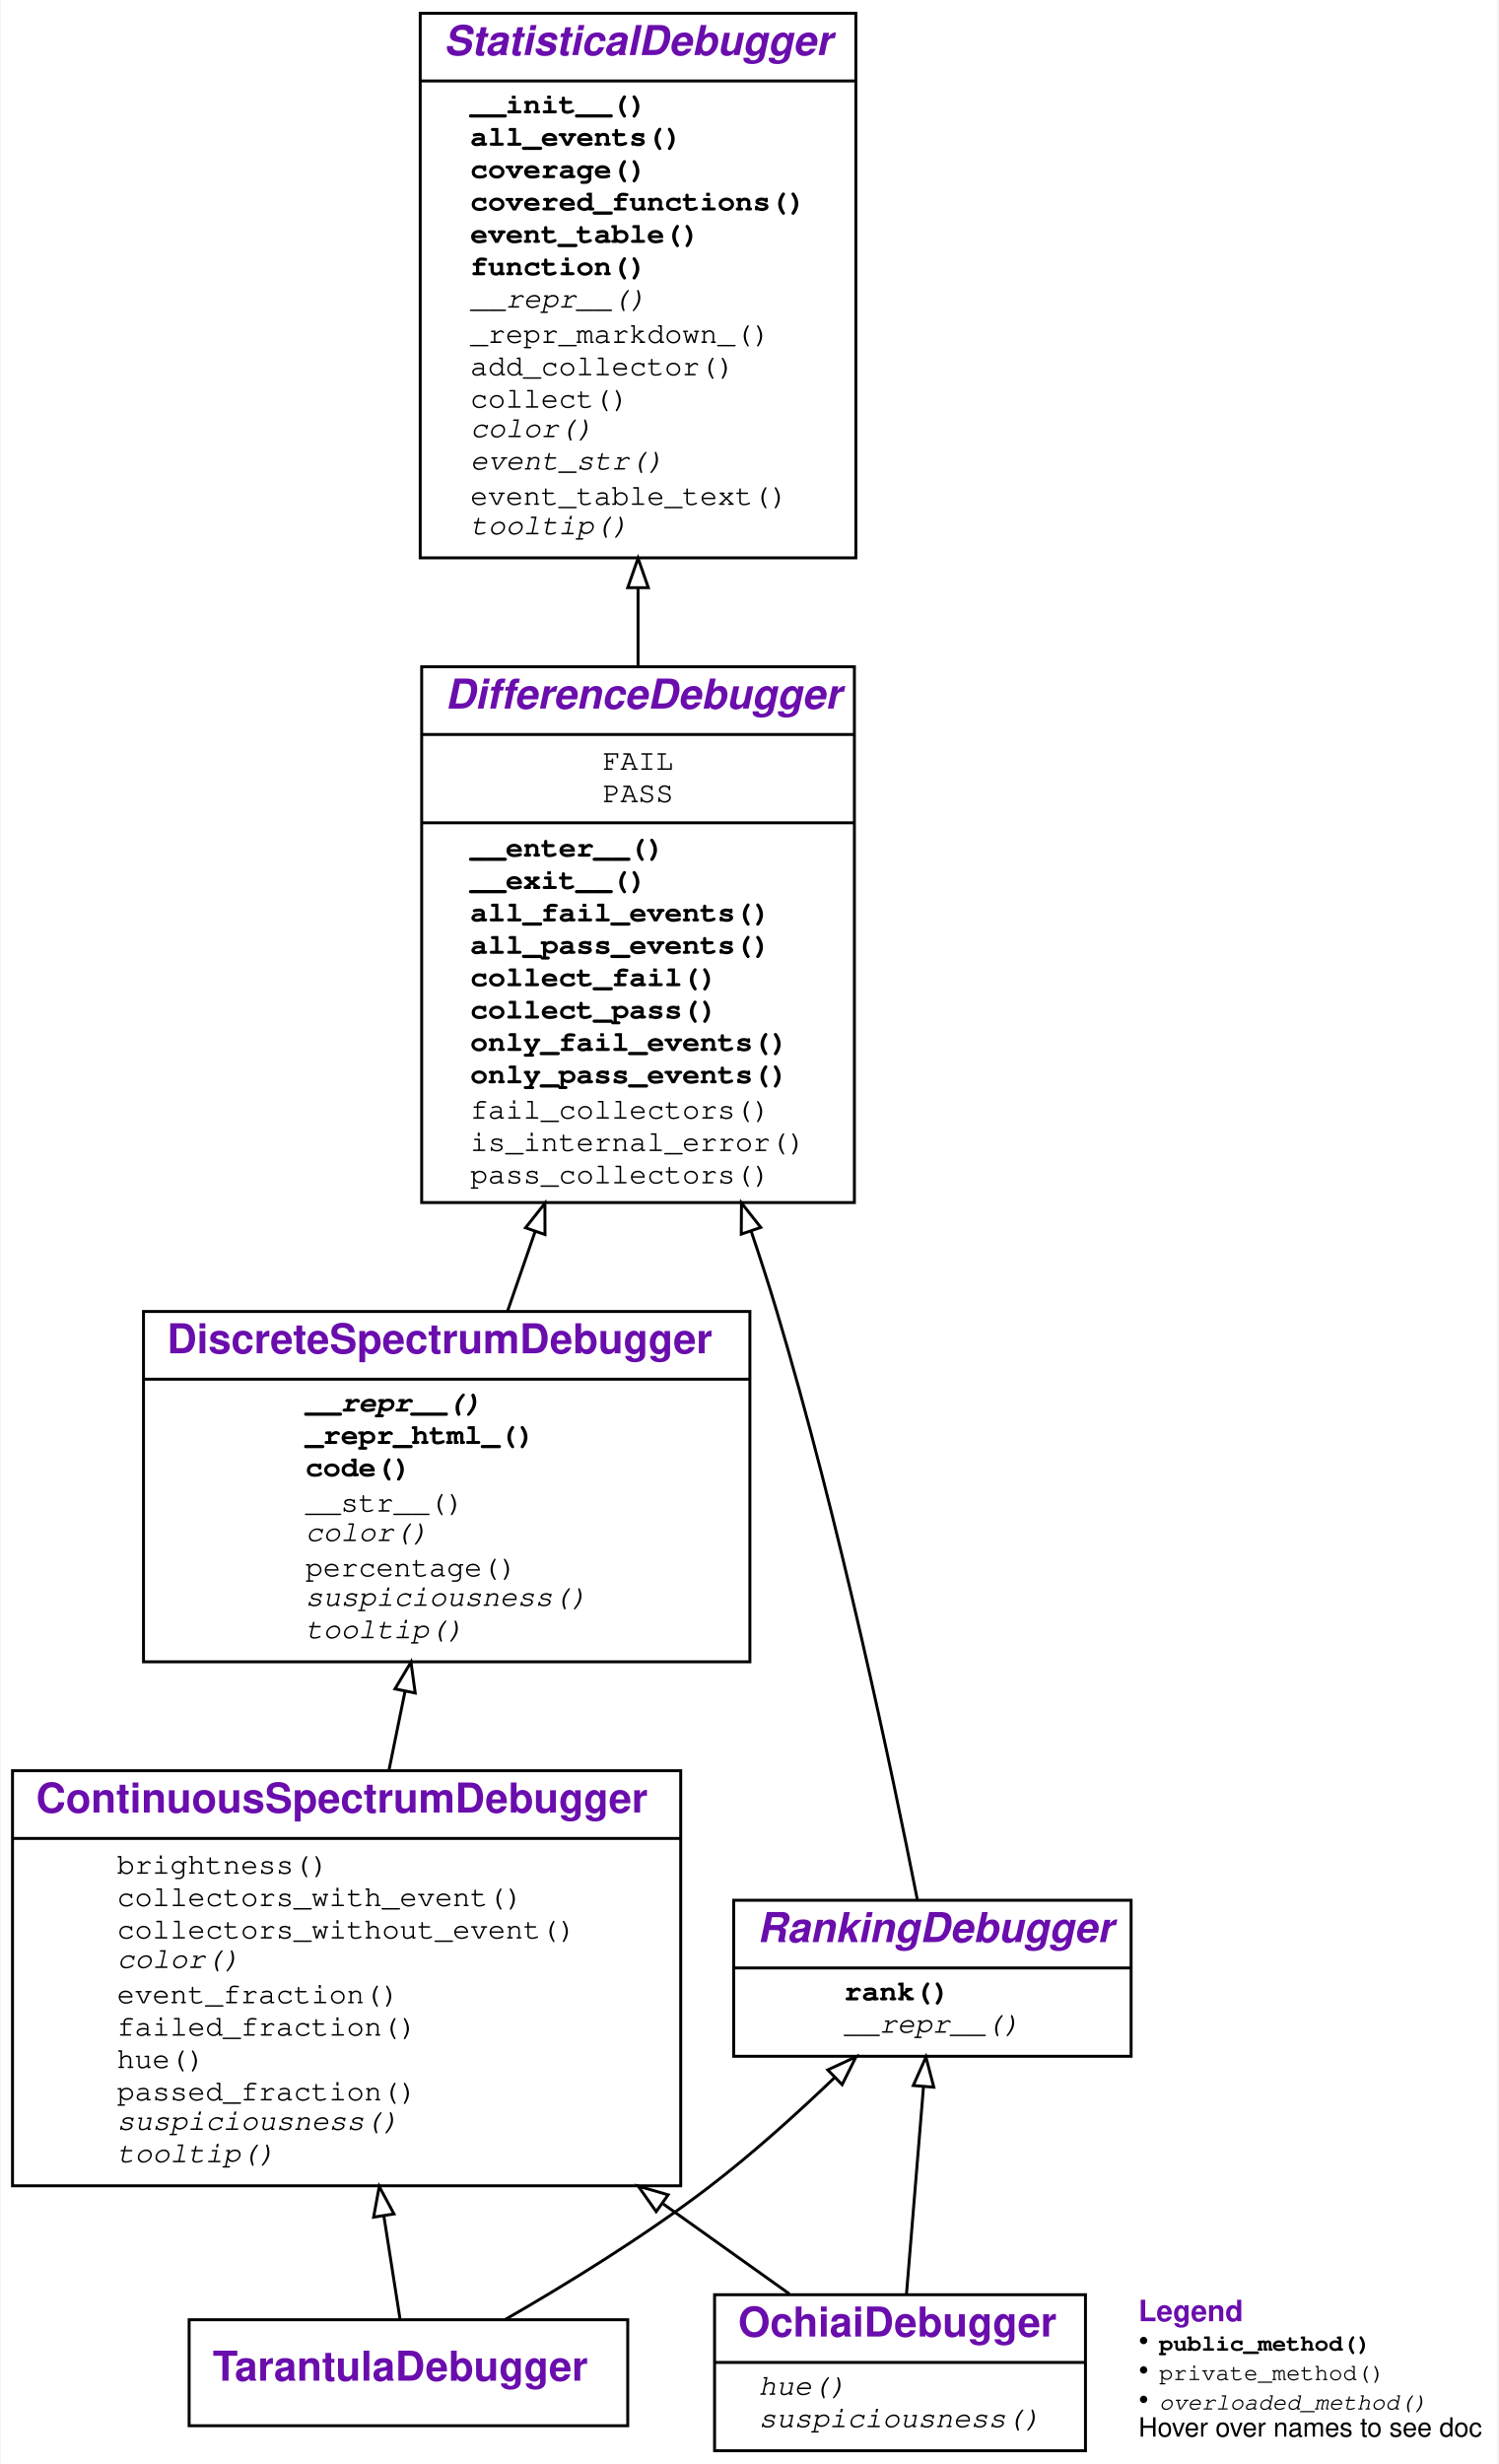
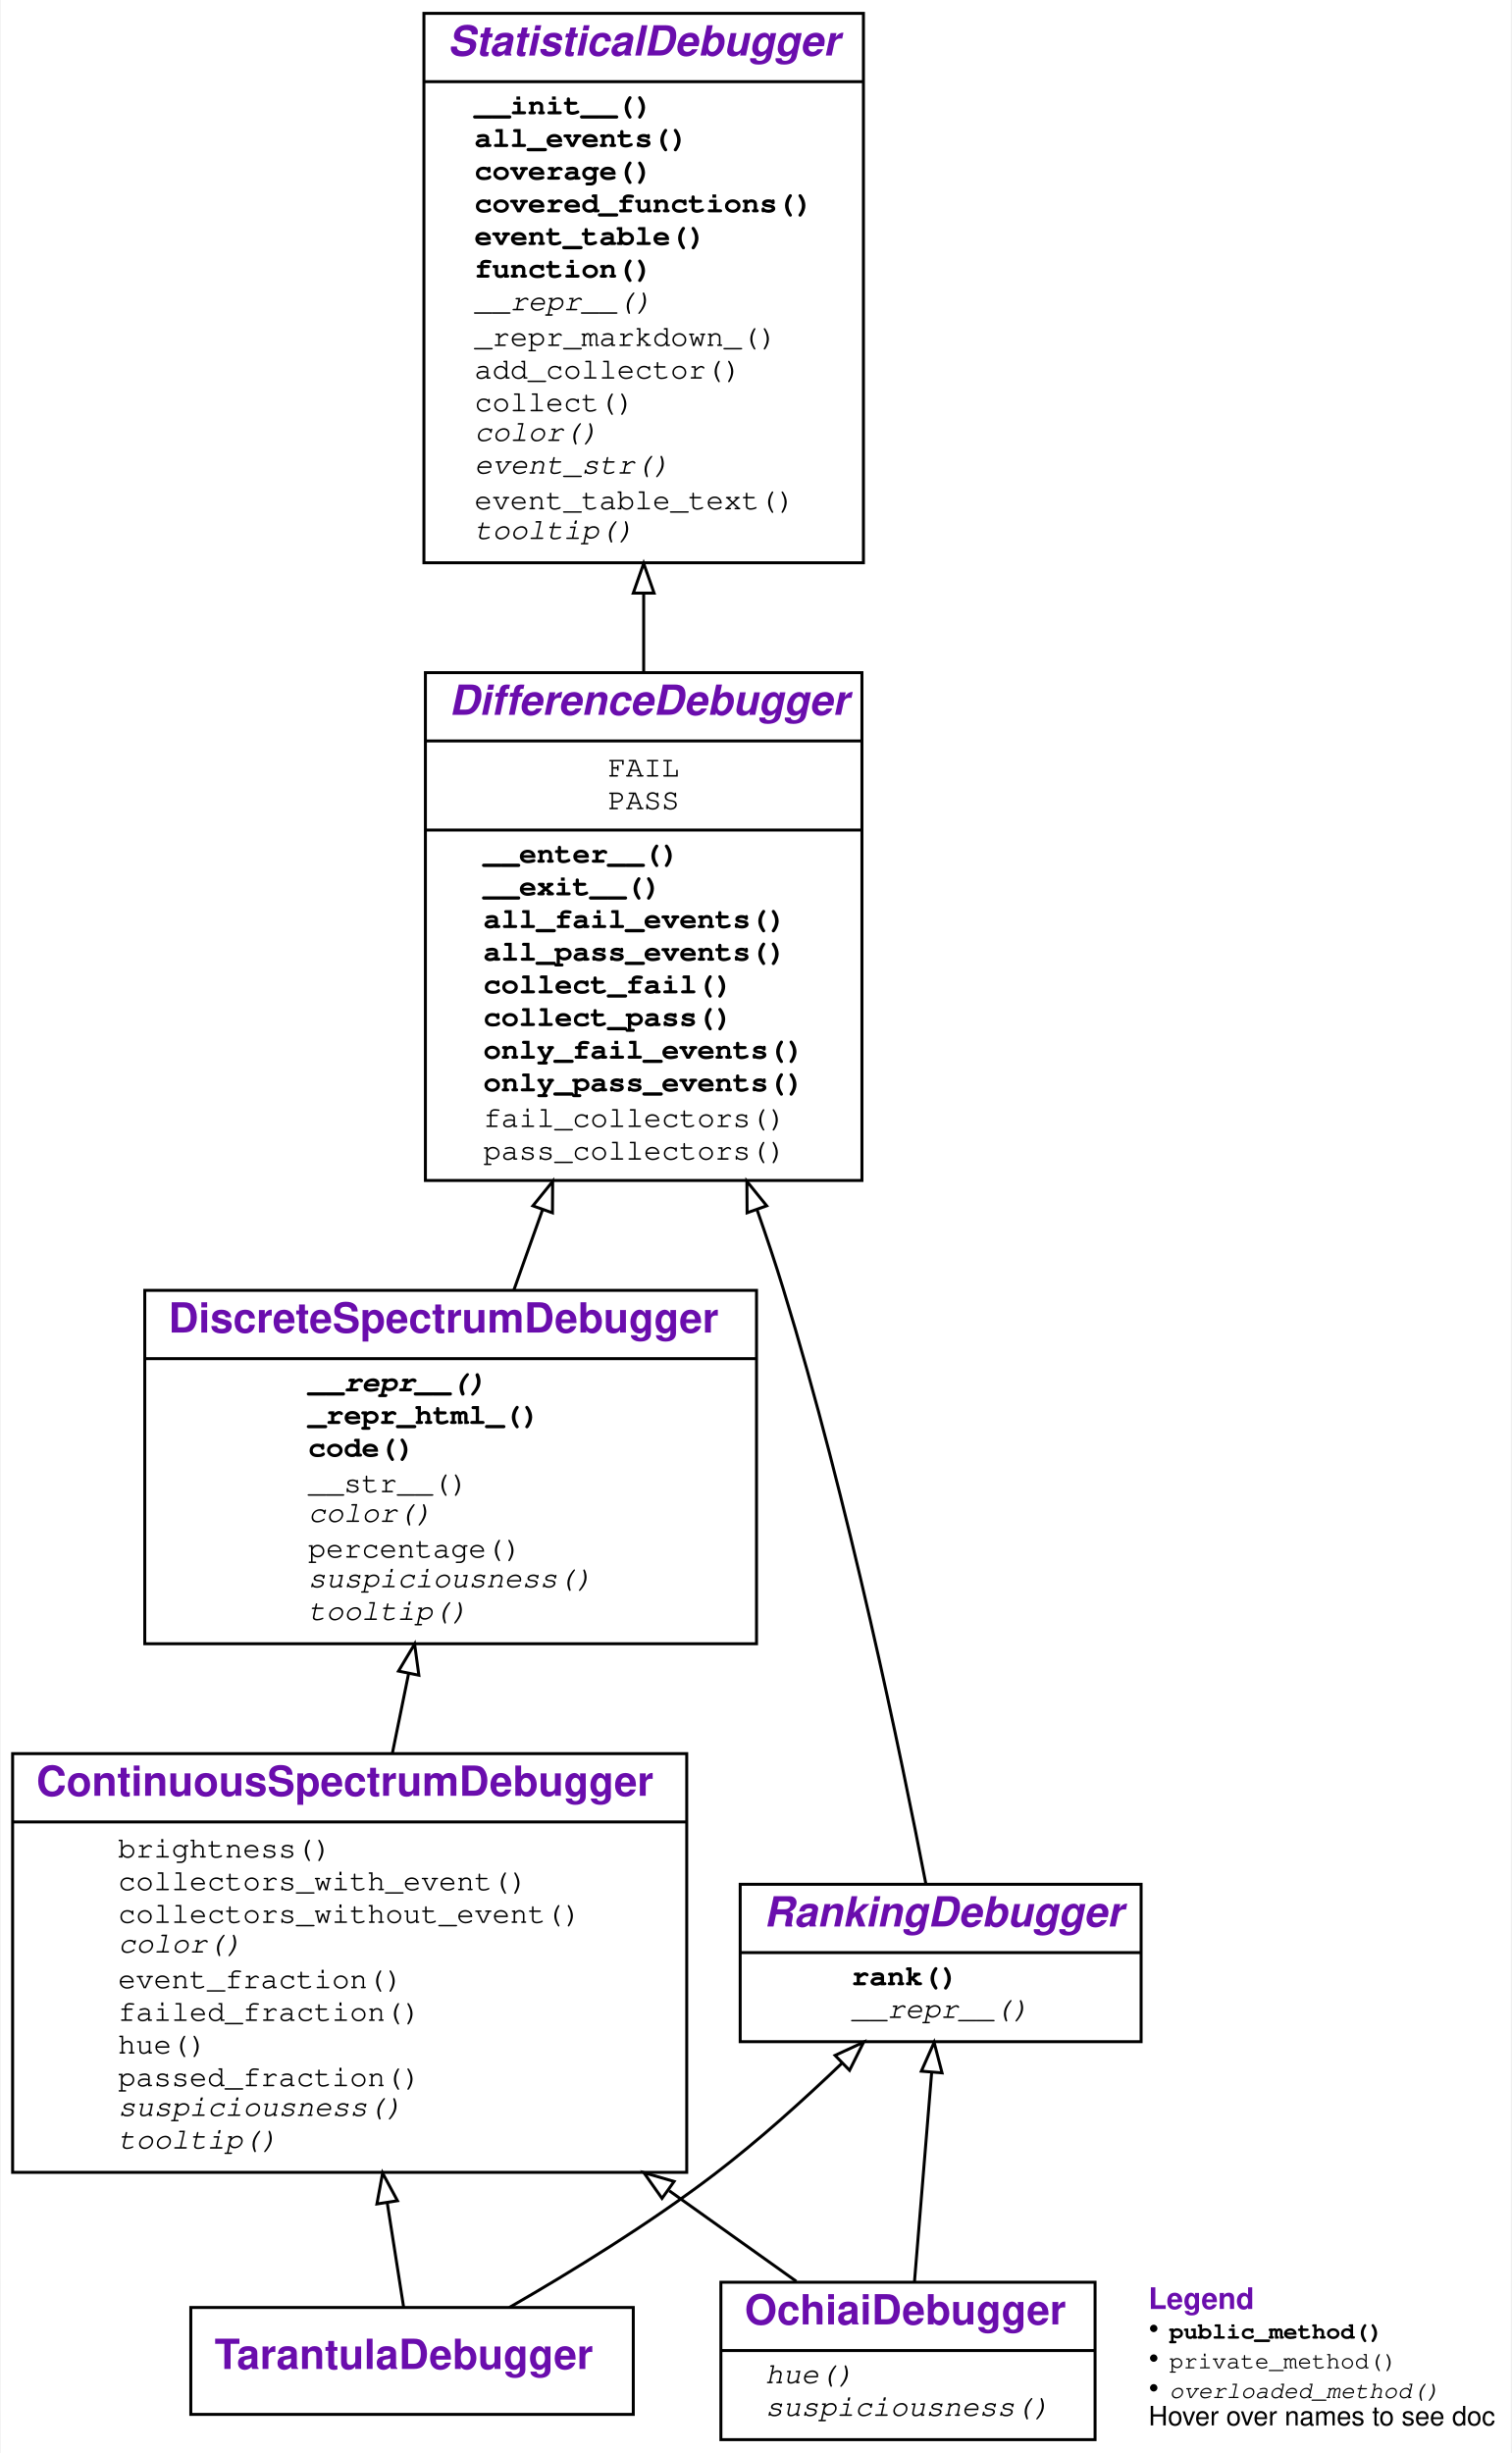
- <svg xmlns="http://www.w3.org/2000/svg" xmlns:xlink="http://www.w3.org/1999/xlink" width="509pt" height="837pt" viewBox="0.00 0.00 508.50 837.00">
-   <g id="graph0" class="graph" transform="scale(1 1) rotate(0) translate(4 833)">
+ <svg xmlns="http://www.w3.org/2000/svg" xmlns:xlink="http://www.w3.org/1999/xlink" width="509pt" height="826pt" viewBox="0.00 0.00 508.50 826.00">
+   <g id="graph0" class="graph" transform="scale(1 1) rotate(0) translate(4 822)">
    <g id="a_graph0">
      <a xlink:title="TarantulaDebugger class hierarchy">
-         <polygon fill="#ffffff" stroke="transparent" points="-4,4 -4,-833 504.5,-833 504.5,4 -4,4" />
+         <polygon fill="#ffffff" stroke="transparent" points="-4,4 -4,-822 504.5,-822 504.5,4 -4,4" />
      </a>
    </g>
    <g id="node1" class="node">
      <g id="a_node1">
        <a xlink:href="#" xlink:title="class TarantulaDebugger:&#10;Spectrum-based Debugger using the Tarantula metric for suspiciousness">
          <polygon fill="none" stroke="#000000" points="60,-9 60,-45 209,-45 209,-9 60,-9" />
          <text text-anchor="start" x="68" y="-24.3" font-family="Raleway, Helvetica, Arial, sans-serif" font-weight="bold" font-size="14.00" fill="#6a0dad">TarantulaDebugger</text>
        </a>
      </g>
    </g>
    <g id="node2" class="node">
      <g id="a_node2">
        <a xlink:href="#" xlink:title="class ContinuousSpectrumDebugger:&#10;Visualize differences between executions using a color spectrum">
          <polygon fill="none" stroke="#000000" points="0,-90.5 0,-231.5 227,-231.5 227,-90.5 0,-90.5" />
          <text text-anchor="start" x="8" y="-217.3" font-family="Raleway, Helvetica, Arial, sans-serif" font-weight="bold" font-size="14.00" fill="#6a0dad">ContinuousSpectrumDebugger</text>
          <polyline fill="none" stroke="#000000" points="0,-208.5 227,-208.5 " />
          <g id="a_node2_0">
            <a xlink:href="#" xlink:title="ContinuousSpectrumDebugger">
              <g id="a_node2_1">
                <a xlink:href="#" xlink:title="brightness(self, line)">
                  <text text-anchor="start" x="35.5" y="-196.5" font-family="'Fira Mono', 'Source Code Pro', 'Courier', monospace" font-size="10.00" fill="#000000">brightness()</text>
                </a>
              </g>
              <g id="a_node2_2">
                <a xlink:href="#" xlink:title="collectors_with_event(self, event, category):&#10;Return all collectors in a category&#10;that observed the given event.">
                  <text text-anchor="start" x="35.5" y="-185.5" font-family="'Fira Mono', 'Source Code Pro', 'Courier', monospace" font-size="10.00" fill="#000000">collectors_with_event()</text>
                </a>
              </g>
              <g id="a_node2_3">
                <a xlink:href="#" xlink:title="collectors_without_event(self, event, category):&#10;Return all collectors in a category&#10;that did not observe the given event.">
                  <text text-anchor="start" x="35.5" y="-174.5" font-family="'Fira Mono', 'Source Code Pro', 'Courier', monospace" font-size="10.00" fill="#000000">collectors_without_event()</text>
                </a>
              </g>
              <g id="a_node2_4">
                <a xlink:href="#" xlink:title="color(self, event):&#10;Return a color for the given event.">
                  <text text-anchor="start" x="35.5" y="-164.5" font-family="'Fira Mono', 'Source Code Pro', 'Courier', monospace" font-style="italic" font-size="10.00" fill="#000000">color()</text>
                </a>
              </g>
              <g id="a_node2_5">
                <a xlink:href="#" xlink:title="event_fraction(self, event, category)">
                  <text text-anchor="start" x="35.5" y="-152.5" font-family="'Fira Mono', 'Source Code Pro', 'Courier', monospace" font-size="10.00" fill="#000000">event_fraction()</text>
                </a>
              </g>
              <g id="a_node2_6">
                <a xlink:href="#" xlink:title="failed_fraction(self, line_number)">
                  <text text-anchor="start" x="35.5" y="-141.5" font-family="'Fira Mono', 'Source Code Pro', 'Courier', monospace" font-size="10.00" fill="#000000">failed_fraction()</text>
                </a>
              </g>
              <g id="a_node2_7">
                <a xlink:href="#" xlink:title="hue(self, line_number):&#10;Return a color hue from 0.0 (red) to 1.0 (green).">
                  <text text-anchor="start" x="35.5" y="-130.5" font-family="'Fira Mono', 'Source Code Pro', 'Courier', monospace" font-size="10.00" fill="#000000">hue()</text>
                </a>
              </g>
              <g id="a_node2_8">
                <a xlink:href="#" xlink:title="passed_fraction(self, line_number)">
                  <text text-anchor="start" x="35.5" y="-119.5" font-family="'Fira Mono', 'Source Code Pro', 'Courier', monospace" font-size="10.00" fill="#000000">passed_fraction()</text>
                </a>
              </g>
              <g id="a_node2_9">
                <a xlink:href="#" xlink:title="suspiciousness(self, event):&#10;Return a suspiciousness value [0, 1.0]&#10;for the given event, or `None` if unknown">
                  <text text-anchor="start" x="35.5" y="-109.5" font-family="'Fira Mono', 'Source Code Pro', 'Courier', monospace" font-style="italic" font-size="10.00" fill="#000000">suspiciousness()</text>
                </a>
              </g>
              <g id="a_node2_10">
                <a xlink:href="#" xlink:title="tooltip(self, event):&#10;Return a tooltip for the given event.">
                  <text text-anchor="start" x="35.5" y="-98.5" font-family="'Fira Mono', 'Source Code Pro', 'Courier', monospace" font-style="italic" font-size="10.00" fill="#000000">tooltip()</text>
                </a>
              </g>
            </a>
          </g>
        </a>
      </g>
    </g>
    <g id="edge1" class="edge">
      <path fill="none" stroke="#000000" d="M131.668,-45.072C130.178,-54.579 128.235,-66.975 126.176,-80.117" />
      <polygon fill="none" stroke="#000000" points="122.674,-79.856 124.584,-90.277 129.59,-80.939 122.674,-79.856" />
    </g>
    <g id="node6" class="node">
      <g id="a_node6">
        <a xlink:href="#" xlink:title="class RankingDebugger:&#10;Rank events by their suspiciousness">
          <polygon fill="none" stroke="#000000" points="245,-134.5 245,-187.5 380,-187.5 380,-134.5 245,-134.5" />
          <text text-anchor="start" x="253" y="-173.3" font-family="Raleway, Helvetica, Arial, sans-serif" font-weight="bold" font-style="italic" font-size="14.00" fill="#6a0dad">RankingDebugger</text>
          <polyline fill="none" stroke="#000000" points="245,-164.5 380,-164.5 " />
          <g id="a_node6_11">
            <a xlink:href="#" xlink:title="RankingDebugger">
              <g id="a_node6_12">
                <a xlink:href="#" xlink:title="rank(self):&#10;Return a list of events, sorted by suspiciousness, highest first.">
                  <text text-anchor="start" x="282.5" y="-153.5" font-family="'Fira Mono', 'Source Code Pro', 'Courier', monospace" font-weight="bold" font-size="10.00" fill="#000000">rank()</text>
                </a>
              </g>
              <g id="a_node6_13">
                <a xlink:href="#" xlink:title="__repr__(self):&#10;Return repr(self).">
                  <text text-anchor="start" x="282.5" y="-142.5" font-family="'Fira Mono', 'Source Code Pro', 'Courier', monospace" font-style="italic" font-size="10.00" fill="#000000">__repr__()</text>
                </a>
              </g>
            </a>
          </g>
        </a>
      </g>
    </g>
    <g id="edge5" class="edge">
      <path fill="none" stroke="#000000" d="M167.278,-45.017C187.83,-56.847 214.502,-73.195 236.5,-90 251.253,-101.27 266.416,-114.941 279.278,-127.265" />
      <polygon fill="none" stroke="#000000" points="276.952,-129.885 286.566,-134.338 281.827,-124.862 276.952,-129.885" />
    </g>
    <g id="node3" class="node">
      <g id="a_node3">
        <a xlink:href="#" xlink:title="class DiscreteSpectrumDebugger:&#10;Visualize differences between executions using three discrete colors">
          <polygon fill="none" stroke="#000000" points="44.5,-268.5 44.5,-387.5 250.5,-387.5 250.5,-268.5 44.5,-268.5" />
          <text text-anchor="start" x="52.5" y="-373.3" font-family="Raleway, Helvetica, Arial, sans-serif" font-weight="bold" font-size="14.00" fill="#6a0dad">DiscreteSpectrumDebugger</text>
          <polyline fill="none" stroke="#000000" points="44.5,-364.5 250.5,-364.5 " />
          <g id="a_node3_14">
            <a xlink:href="#" xlink:title="DiscreteSpectrumDebugger">
              <g id="a_node3_15">
                <a xlink:href="#" xlink:title="__repr__(self):&#10;Show code as string">
                  <text text-anchor="start" x="99.5" y="-353.5" font-family="'Fira Mono', 'Source Code Pro', 'Courier', monospace" font-weight="bold" font-style="italic" font-size="10.00" fill="#000000">__repr__()</text>
                </a>
              </g>
              <g id="a_node3_16">
                <a xlink:href="#" xlink:title="_repr_html_(self):&#10;When output in Jupyter, visualize as HTML">
                  <text text-anchor="start" x="99.5" y="-342.5" font-family="'Fira Mono', 'Source Code Pro', 'Courier', monospace" font-weight="bold" font-size="10.00" fill="#000000">_repr_html_()</text>
                </a>
              </g>
              <g id="a_node3_17">
                <a xlink:href="#" xlink:title="code(self, functions=None, color=False, suspiciousness=False, line_numbers=True):&#10;Print a listing of `functions` (default: covered functions).&#10;If `color` is set, render as HTML, using suspiciousness colors.&#10;If `suspiciousness` is set, include suspiciousness values.&#10;If `line_numbers` is set, include line numbers.">
                  <text text-anchor="start" x="99.5" y="-331.5" font-family="'Fira Mono', 'Source Code Pro', 'Courier', monospace" font-weight="bold" font-size="10.00" fill="#000000">code()</text>
                </a>
              </g>
              <g id="a_node3_18">
                <a xlink:href="#" xlink:title="__str__(self):&#10;Show code as string">
                  <text text-anchor="start" x="99.5" y="-319.5" font-family="'Fira Mono', 'Source Code Pro', 'Courier', monospace" font-size="10.00" fill="#000000">__str__()</text>
                </a>
              </g>
              <g id="a_node3_19">
                <a xlink:href="#" xlink:title="color(self, event):&#10;Return a color for the given event.">
                  <text text-anchor="start" x="99.5" y="-309.5" font-family="'Fira Mono', 'Source Code Pro', 'Courier', monospace" font-style="italic" font-size="10.00" fill="#000000">color()</text>
                </a>
              </g>
              <g id="a_node3_20">
                <a xlink:href="#" xlink:title="percentage(self, event):&#10;Return the suspiciousness for the given event as percentage string">
                  <text text-anchor="start" x="99.5" y="-297.5" font-family="'Fira Mono', 'Source Code Pro', 'Courier', monospace" font-size="10.00" fill="#000000">percentage()</text>
                </a>
              </g>
              <g id="a_node3_21">
                <a xlink:href="#" xlink:title="suspiciousness(self, event):&#10;Return a suspiciousness value [0, 1.0]&#10;for the given event, or `None` if unknown">
                  <text text-anchor="start" x="99.5" y="-287.5" font-family="'Fira Mono', 'Source Code Pro', 'Courier', monospace" font-style="italic" font-size="10.00" fill="#000000">suspiciousness()</text>
                </a>
              </g>
              <g id="a_node3_22">
                <a xlink:href="#" xlink:title="tooltip(self, event):&#10;Return a tooltip for the given event.">
                  <text text-anchor="start" x="99.5" y="-276.5" font-family="'Fira Mono', 'Source Code Pro', 'Courier', monospace" font-style="italic" font-size="10.00" fill="#000000">tooltip()</text>
                </a>
              </g>
            </a>
          </g>
        </a>
      </g>
    </g>
    <g id="edge2" class="edge">
      <path fill="none" stroke="#000000" d="M127.919,-231.823C129.721,-240.672 131.562,-249.715 133.359,-258.543" />
      <polygon fill="none" stroke="#000000" points="129.94,-259.296 135.365,-268.396 136.8,-257.899 129.94,-259.296" />
    </g>
    <g id="node4" class="node">
      <g id="a_node4">
        <a xlink:href="#" xlink:title="class DifferenceDebugger:&#10;A class to collect events for passing and failing outcomes.">
-           <polygon fill="none" stroke="#000000" points="139,-424.5 139,-606.5 286,-606.5 286,-424.5 139,-424.5" />
-           <text text-anchor="start" x="147" y="-592.3" font-family="Raleway, Helvetica, Arial, sans-serif" font-weight="bold" font-style="italic" font-size="14.00" fill="#6a0dad">DifferenceDebugger</text>
-           <polyline fill="none" stroke="#000000" points="139,-583.5 286,-583.5 " />
+           <polygon fill="none" stroke="#000000" points="139,-424.5 139,-595.5 286,-595.5 286,-424.5 139,-424.5" />
+           <text text-anchor="start" x="147" y="-581.3" font-family="Raleway, Helvetica, Arial, sans-serif" font-weight="bold" font-style="italic" font-size="14.00" fill="#6a0dad">DifferenceDebugger</text>
+           <polyline fill="none" stroke="#000000" points="139,-572.5 286,-572.5 " />
          <g id="a_node4_23">
            <a xlink:href="#" xlink:title="DifferenceDebugger">
              <g id="a_node4_24">
                <a xlink:href="#" xlink:title="FAIL = 'FAIL'">
-                   <text text-anchor="start" x="200.5" y="-571.5" font-family="'Fira Mono', 'Source Code Pro', 'Courier', monospace" font-size="10.00" fill="#000000">FAIL</text>
+                   <text text-anchor="start" x="200.5" y="-560.5" font-family="'Fira Mono', 'Source Code Pro', 'Courier', monospace" font-size="10.00" fill="#000000">FAIL</text>
                </a>
              </g>
              <g id="a_node4_25">
                <a xlink:href="#" xlink:title="PASS = 'PASS'">
-                   <text text-anchor="start" x="200.5" y="-560.5" font-family="'Fira Mono', 'Source Code Pro', 'Courier', monospace" font-size="10.00" fill="#000000">PASS</text>
-                 </a>
-               </g>
-             </a>
-           </g>
-           <polyline fill="none" stroke="#000000" points="139,-553.5 286,-553.5 " />
+                   <text text-anchor="start" x="200.5" y="-549.5" font-family="'Fira Mono', 'Source Code Pro', 'Courier', monospace" font-size="10.00" fill="#000000">PASS</text>
+                 </a>
+               </g>
+             </a>
+           </g>
+           <polyline fill="none" stroke="#000000" points="139,-542.5 286,-542.5 " />
          <g id="a_node4_26">
            <a xlink:href="#" xlink:title="DifferenceDebugger">
              <g id="a_node4_27">
                <a xlink:href="#" xlink:title="__enter__(self):&#10;Enter a `with` block. Collect coverage and outcome;&#10;classify as FAIL if the block raises an exception,&#10;and PASS if it does not.">
-                   <text text-anchor="start" x="155.5" y="-542" font-family="'Fira Mono', 'Source Code Pro', 'Courier', monospace" font-weight="bold" font-size="10.00" fill="#000000">__enter__()</text>
+                   <text text-anchor="start" x="158.5" y="-531.5" font-family="'Fira Mono', 'Source Code Pro', 'Courier', monospace" font-weight="bold" font-size="10.00" fill="#000000">__enter__()</text>
                </a>
              </g>
              <g id="a_node4_28">
                <a xlink:href="#" xlink:title="__exit__(self, exc_tp, exc_value, exc_traceback):&#10;Exit the `with` block.">
-                   <text text-anchor="start" x="155.5" y="-531" font-family="'Fira Mono', 'Source Code Pro', 'Courier', monospace" font-weight="bold" font-size="10.00" fill="#000000">__exit__()</text>
+                   <text text-anchor="start" x="158.5" y="-520.5" font-family="'Fira Mono', 'Source Code Pro', 'Courier', monospace" font-weight="bold" font-size="10.00" fill="#000000">__exit__()</text>
                </a>
              </g>
              <g id="a_node4_29">
                <a xlink:href="#" xlink:title="all_fail_events(self):&#10;Return all events observed in failing runs.">
-                   <text text-anchor="start" x="155.5" y="-520" font-family="'Fira Mono', 'Source Code Pro', 'Courier', monospace" font-weight="bold" font-size="10.00" fill="#000000">all_fail_events()</text>
+                   <text text-anchor="start" x="158.5" y="-509.5" font-family="'Fira Mono', 'Source Code Pro', 'Courier', monospace" font-weight="bold" font-size="10.00" fill="#000000">all_fail_events()</text>
                </a>
              </g>
              <g id="a_node4_30">
                <a xlink:href="#" xlink:title="all_pass_events(self):&#10;Return all events observed in passing runs.">
-                   <text text-anchor="start" x="155.5" y="-509" font-family="'Fira Mono', 'Source Code Pro', 'Courier', monospace" font-weight="bold" font-size="10.00" fill="#000000">all_pass_events()</text>
+                   <text text-anchor="start" x="158.5" y="-498.5" font-family="'Fira Mono', 'Source Code Pro', 'Courier', monospace" font-weight="bold" font-size="10.00" fill="#000000">all_pass_events()</text>
                </a>
              </g>
              <g id="a_node4_31">
                <a xlink:href="#" xlink:title="collect_fail(self, *args, **kwargs):&#10;Return a collector for failing runs.">
-                   <text text-anchor="start" x="155.5" y="-498" font-family="'Fira Mono', 'Source Code Pro', 'Courier', monospace" font-weight="bold" font-size="10.00" fill="#000000">collect_fail()</text>
+                   <text text-anchor="start" x="158.5" y="-487.5" font-family="'Fira Mono', 'Source Code Pro', 'Courier', monospace" font-weight="bold" font-size="10.00" fill="#000000">collect_fail()</text>
                </a>
              </g>
              <g id="a_node4_32">
                <a xlink:href="#" xlink:title="collect_pass(self, *args, **kwargs):&#10;Return a collector for passing runs.">
-                   <text text-anchor="start" x="155.5" y="-487" font-family="'Fira Mono', 'Source Code Pro', 'Courier', monospace" font-weight="bold" font-size="10.00" fill="#000000">collect_pass()</text>
+                   <text text-anchor="start" x="158.5" y="-476.5" font-family="'Fira Mono', 'Source Code Pro', 'Courier', monospace" font-weight="bold" font-size="10.00" fill="#000000">collect_pass()</text>
                </a>
              </g>
              <g id="a_node4_33">
                <a xlink:href="#" xlink:title="only_fail_events(self):&#10;Return all events observed only in failing runs.">
-                   <text text-anchor="start" x="155.5" y="-476" font-family="'Fira Mono', 'Source Code Pro', 'Courier', monospace" font-weight="bold" font-size="10.00" fill="#000000">only_fail_events()</text>
+                   <text text-anchor="start" x="158.5" y="-465.5" font-family="'Fira Mono', 'Source Code Pro', 'Courier', monospace" font-weight="bold" font-size="10.00" fill="#000000">only_fail_events()</text>
                </a>
              </g>
              <g id="a_node4_34">
                <a xlink:href="#" xlink:title="only_pass_events(self):&#10;Return all events observed only in passing runs.">
-                   <text text-anchor="start" x="155.5" y="-465" font-family="'Fira Mono', 'Source Code Pro', 'Courier', monospace" font-weight="bold" font-size="10.00" fill="#000000">only_pass_events()</text>
+                   <text text-anchor="start" x="158.5" y="-454.5" font-family="'Fira Mono', 'Source Code Pro', 'Courier', monospace" font-weight="bold" font-size="10.00" fill="#000000">only_pass_events()</text>
                </a>
              </g>
              <g id="a_node4_35">
                <a xlink:href="#" xlink:title="fail_collectors(self)">
-                   <text text-anchor="start" x="155.5" y="-453" font-family="'Fira Mono', 'Source Code Pro', 'Courier', monospace" font-size="10.00" fill="#000000">fail_collectors()</text>
+                   <text text-anchor="start" x="158.5" y="-442.5" font-family="'Fira Mono', 'Source Code Pro', 'Courier', monospace" font-size="10.00" fill="#000000">fail_collectors()</text>
                </a>
              </g>
              <g id="a_node4_36">
-                 <a xlink:href="#" xlink:title="is_internal_error(self, exc_tp, exc_value, exc_traceback):&#10;Return True if exception was raised internally">
-                   <text text-anchor="start" x="155.5" y="-442" font-family="'Fira Mono', 'Source Code Pro', 'Courier', monospace" font-size="10.00" fill="#000000">is_internal_error()</text>
-                 </a>
-               </g>
-               <g id="a_node4_37">
                <a xlink:href="#" xlink:title="pass_collectors(self)">
-                   <text text-anchor="start" x="155.5" y="-431" font-family="'Fira Mono', 'Source Code Pro', 'Courier', monospace" font-size="10.00" fill="#000000">pass_collectors()</text>
+                   <text text-anchor="start" x="158.5" y="-431.5" font-family="'Fira Mono', 'Source Code Pro', 'Courier', monospace" font-size="10.00" fill="#000000">pass_collectors()</text>
                </a>
              </g>
            </a>
          </g>
        </a>
      </g>
    </g>
    <g id="edge3" class="edge">
-       <path fill="none" stroke="#000000" d="M168.156,-387.584C171.163,-396.259 174.327,-405.386 177.523,-414.605" />
-       <polygon fill="none" stroke="#000000" points="174.278,-415.93 180.86,-424.232 180.892,-413.637 174.278,-415.93" />
+       <path fill="none" stroke="#000000" d="M168.783,-387.594C171.889,-396.288 175.149,-405.419 178.432,-414.609" />
+       <polygon fill="none" stroke="#000000" points="175.195,-415.952 181.854,-424.192 181.787,-413.597 175.195,-415.952" />
    </g>
    <g id="node5" class="node">
      <g id="a_node5">
        <a xlink:href="#" xlink:title="class StatisticalDebugger:&#10;A class to collect events for multiple outcomes.">
-           <polygon fill="none" stroke="#000000" points="138.5,-643.5 138.5,-828.5 286.5,-828.5 286.5,-643.5 138.5,-643.5" />
-           <text text-anchor="start" x="146.5" y="-814.3" font-family="Raleway, Helvetica, Arial, sans-serif" font-weight="bold" font-style="italic" font-size="14.00" fill="#6a0dad">StatisticalDebugger</text>
-           <polyline fill="none" stroke="#000000" points="138.5,-805.5 286.5,-805.5 " />
-           <g id="a_node5_38">
+           <polygon fill="none" stroke="#000000" points="138.5,-632.5 138.5,-817.5 286.5,-817.5 286.5,-632.5 138.5,-632.5" />
+           <text text-anchor="start" x="146.5" y="-803.3" font-family="Raleway, Helvetica, Arial, sans-serif" font-weight="bold" font-style="italic" font-size="14.00" fill="#6a0dad">StatisticalDebugger</text>
+           <polyline fill="none" stroke="#000000" points="138.5,-794.5 286.5,-794.5 " />
+           <g id="a_node5_37">
            <a xlink:href="#" xlink:title="StatisticalDebugger">
+               <g id="a_node5_38">
+                 <a xlink:href="#" xlink:title="__init__(self, collector_class=&lt;class '__main__.CoverageCollector'&gt;, log=False):&#10;Constructor. Use instances of `collector_class` to collect events.">
+                   <text text-anchor="start" x="155.5" y="-783.5" font-family="'Fira Mono', 'Source Code Pro', 'Courier', monospace" font-weight="bold" font-size="10.00" fill="#000000">__init__()</text>
+                 </a>
+               </g>
              <g id="a_node5_39">
-                 <a xlink:href="#" xlink:title="__init__(self, collector_class=&lt;class '__main__.CoverageCollector'&gt;, log=False):&#10;Constructor. Use instances of `collector_class` to collect events.">
-                   <text text-anchor="start" x="155.5" y="-794.5" font-family="'Fira Mono', 'Source Code Pro', 'Courier', monospace" font-weight="bold" font-size="10.00" fill="#000000">__init__()</text>
+                 <a xlink:href="#" xlink:title="all_events(self, outcome=None):&#10;Return a set of all events observed.">
+                   <text text-anchor="start" x="155.5" y="-772.5" font-family="'Fira Mono', 'Source Code Pro', 'Courier', monospace" font-weight="bold" font-size="10.00" fill="#000000">all_events()</text>
                </a>
              </g>
              <g id="a_node5_40">
-                 <a xlink:href="#" xlink:title="all_events(self, outcome=None):&#10;Return a set of all events observed.">
-                   <text text-anchor="start" x="155.5" y="-783.5" font-family="'Fira Mono', 'Source Code Pro', 'Courier', monospace" font-weight="bold" font-size="10.00" fill="#000000">all_events()</text>
+                 <a xlink:href="#" xlink:title="coverage(self):&#10;Return a set of all (functions, line_numbers) observed">
+                   <text text-anchor="start" x="155.5" y="-761.5" font-family="'Fira Mono', 'Source Code Pro', 'Courier', monospace" font-weight="bold" font-size="10.00" fill="#000000">coverage()</text>
                </a>
              </g>
              <g id="a_node5_41">
-                 <a xlink:href="#" xlink:title="coverage(self):&#10;Return a set of all (functions, line_numbers) observed">
-                   <text text-anchor="start" x="155.5" y="-772.5" font-family="'Fira Mono', 'Source Code Pro', 'Courier', monospace" font-weight="bold" font-size="10.00" fill="#000000">coverage()</text>
+                 <a xlink:href="#" xlink:title="covered_functions(self):&#10;Return a set of all functions observed">
+                   <text text-anchor="start" x="155.5" y="-750.5" font-family="'Fira Mono', 'Source Code Pro', 'Courier', monospace" font-weight="bold" font-size="10.00" fill="#000000">covered_functions()</text>
                </a>
              </g>
              <g id="a_node5_42">
-                 <a xlink:href="#" xlink:title="covered_functions(self):&#10;Return a set of all functions observed">
-                   <text text-anchor="start" x="155.5" y="-761.5" font-family="'Fira Mono', 'Source Code Pro', 'Courier', monospace" font-weight="bold" font-size="10.00" fill="#000000">covered_functions()</text>
+                 <a xlink:href="#" xlink:title="event_table(self, **_args):&#10;Print out event table in Markdown format.">
+                   <text text-anchor="start" x="155.5" y="-739.5" font-family="'Fira Mono', 'Source Code Pro', 'Courier', monospace" font-weight="bold" font-size="10.00" fill="#000000">event_table()</text>
                </a>
              </g>
              <g id="a_node5_43">
-                 <a xlink:href="#" xlink:title="event_table(self, **_args):&#10;Print out event table in Markdown format.">
-                   <text text-anchor="start" x="155.5" y="-750.5" font-family="'Fira Mono', 'Source Code Pro', 'Courier', monospace" font-weight="bold" font-size="10.00" fill="#000000">event_table()</text>
+                 <a xlink:href="#" xlink:title="function(self):&#10;Return the entry function from the events observed,&#10;or None if ambiguous">
+                   <text text-anchor="start" x="155.5" y="-728.5" font-family="'Fira Mono', 'Source Code Pro', 'Courier', monospace" font-weight="bold" font-size="10.00" fill="#000000">function()</text>
                </a>
              </g>
              <g id="a_node5_44">
-                 <a xlink:href="#" xlink:title="function(self):&#10;Return the entry function from the events observed,&#10;or None if ambiguous">
-                   <text text-anchor="start" x="155.5" y="-739.5" font-family="'Fira Mono', 'Source Code Pro', 'Courier', monospace" font-weight="bold" font-size="10.00" fill="#000000">function()</text>
+                 <a xlink:href="#" xlink:title="__repr__(self):&#10;Return repr(self).">
+                   <text text-anchor="start" x="155.5" y="-717.5" font-family="'Fira Mono', 'Source Code Pro', 'Courier', monospace" font-style="italic" font-size="10.00" fill="#000000">__repr__()</text>
                </a>
              </g>
              <g id="a_node5_45">
-                 <a xlink:href="#" xlink:title="__repr__(self):&#10;Return repr(self).">
-                   <text text-anchor="start" x="155.5" y="-728.5" font-family="'Fira Mono', 'Source Code Pro', 'Courier', monospace" font-style="italic" font-size="10.00" fill="#000000">__repr__()</text>
+                 <a xlink:href="#" xlink:title="_repr_markdown_(self)">
+                   <text text-anchor="start" x="155.5" y="-705.5" font-family="'Fira Mono', 'Source Code Pro', 'Courier', monospace" font-size="10.00" fill="#000000">_repr_markdown_()</text>
                </a>
              </g>
              <g id="a_node5_46">
-                 <a xlink:href="#" xlink:title="_repr_markdown_(self)">
-                   <text text-anchor="start" x="155.5" y="-716.5" font-family="'Fira Mono', 'Source Code Pro', 'Courier', monospace" font-size="10.00" fill="#000000">_repr_markdown_()</text>
+                 <a xlink:href="#" xlink:title="add_collector(self, outcome, collector)">
+                   <text text-anchor="start" x="155.5" y="-694.5" font-family="'Fira Mono', 'Source Code Pro', 'Courier', monospace" font-size="10.00" fill="#000000">add_collector()</text>
                </a>
              </g>
              <g id="a_node5_47">
-                 <a xlink:href="#" xlink:title="add_collector(self, outcome, collector)">
-                   <text text-anchor="start" x="155.5" y="-705.5" font-family="'Fira Mono', 'Source Code Pro', 'Courier', monospace" font-size="10.00" fill="#000000">add_collector()</text>
+                 <a xlink:href="#" xlink:title="collect(self, outcome, *args, **kwargs):&#10;Return a collector for the given outcome.&#10;Additional args are passed to the collector.">
+                   <text text-anchor="start" x="155.5" y="-683.5" font-family="'Fira Mono', 'Source Code Pro', 'Courier', monospace" font-size="10.00" fill="#000000">collect()</text>
                </a>
              </g>
              <g id="a_node5_48">
-                 <a xlink:href="#" xlink:title="collect(self, outcome, *args, **kwargs):&#10;Return a collector for the given outcome.&#10;Additional args are passed to the collector.">
-                   <text text-anchor="start" x="155.5" y="-694.5" font-family="'Fira Mono', 'Source Code Pro', 'Courier', monospace" font-size="10.00" fill="#000000">collect()</text>
+                 <a xlink:href="#" xlink:title="color(self, event):&#10;Return a color for the given event, or None.&#10;To be overloaded in subclasses.">
+                   <text text-anchor="start" x="155.5" y="-673.5" font-family="'Fira Mono', 'Source Code Pro', 'Courier', monospace" font-style="italic" font-size="10.00" fill="#000000">color()</text>
                </a>
              </g>
              <g id="a_node5_49">
-                 <a xlink:href="#" xlink:title="color(self, event):&#10;Return a color for the given event, or None.&#10;To be overloaded in subclasses.">
-                   <text text-anchor="start" x="155.5" y="-684.5" font-family="'Fira Mono', 'Source Code Pro', 'Courier', monospace" font-style="italic" font-size="10.00" fill="#000000">color()</text>
+                 <a xlink:href="#" xlink:title="event_str(self, event):&#10;Format the given event. To be overloaded in subclasses.">
+                   <text text-anchor="start" x="155.5" y="-662.5" font-family="'Fira Mono', 'Source Code Pro', 'Courier', monospace" font-style="italic" font-size="10.00" fill="#000000">event_str()</text>
                </a>
              </g>
              <g id="a_node5_50">
-                 <a xlink:href="#" xlink:title="event_str(self, event):&#10;Format the given event. To be overloaded in subclasses.">
-                   <text text-anchor="start" x="155.5" y="-673.5" font-family="'Fira Mono', 'Source Code Pro', 'Courier', monospace" font-style="italic" font-size="10.00" fill="#000000">event_str()</text>
+                 <a xlink:href="#" xlink:title="event_table_text(self, args=False, color=False):&#10;Print out a table of events observed.&#10;If args is set, use arguments as headers.&#10;If color is set, use colors.">
+                   <text text-anchor="start" x="155.5" y="-650.5" font-family="'Fira Mono', 'Source Code Pro', 'Courier', monospace" font-size="10.00" fill="#000000">event_table_text()</text>
                </a>
              </g>
              <g id="a_node5_51">
-                 <a xlink:href="#" xlink:title="event_table_text(self, args=False, color=False):&#10;Print out a table of events observed.&#10;If args is set, use arguments as headers.&#10;If color is set, use colors.">
-                   <text text-anchor="start" x="155.5" y="-661.5" font-family="'Fira Mono', 'Source Code Pro', 'Courier', monospace" font-size="10.00" fill="#000000">event_table_text()</text>
-                 </a>
-               </g>
-               <g id="a_node5_52">
                <a xlink:href="#" xlink:title="tooltip(self, event):&#10;Return a tooltip string for the given event, or None.&#10;To be overloaded in subclasses.">
-                   <text text-anchor="start" x="155.5" y="-651.5" font-family="'Fira Mono', 'Source Code Pro', 'Courier', monospace" font-style="italic" font-size="10.00" fill="#000000">tooltip()</text>
+                   <text text-anchor="start" x="155.5" y="-640.5" font-family="'Fira Mono', 'Source Code Pro', 'Courier', monospace" font-style="italic" font-size="10.00" fill="#000000">tooltip()</text>
                </a>
              </g>
            </a>
          </g>
        </a>
      </g>
    </g>
    <g id="edge4" class="edge">
-       <path fill="none" stroke="#000000" d="M212.5,-606.778C212.5,-615.463 212.5,-624.311 212.5,-633.097" />
-       <polygon fill="none" stroke="#000000" points="209,-633.368 212.5,-643.368 216,-633.368 209,-633.368" />
+       <path fill="none" stroke="#000000" d="M212.5,-595.591C212.5,-604.355 212.5,-613.321 212.5,-622.244" />
+       <polygon fill="none" stroke="#000000" points="209,-622.286 212.5,-632.286 216,-622.286 209,-622.286" />
    </g>
    <g id="edge6" class="edge">
-       <path fill="none" stroke="#000000" d="M307.356,-187.841C298.908,-230.61 280.884,-316.672 259.5,-388 256.888,-396.712 253.997,-405.693 250.97,-414.662" />
-       <polygon fill="none" stroke="#000000" points="247.571,-413.783 247.638,-424.378 254.192,-416.054 247.571,-413.783" />
+       <path fill="none" stroke="#000000" d="M307.546,-187.531C299.297,-230.23 281.462,-316.636 259.5,-388 256.828,-396.683 253.843,-405.632 250.707,-414.553" />
+       <polygon fill="none" stroke="#000000" points="247.326,-413.614 247.254,-424.209 253.917,-415.971 247.326,-413.614" />
    </g>
    <g id="node7" class="node">
      <g id="a_node7">
        <a xlink:href="#" xlink:title="class OchiaiDebugger:&#10;Spectrum-based Debugger using the Ochiai metric for suspiciousness">
          <polygon fill="none" stroke="#000000" points="238.5,-.5 238.5,-53.5 364.5,-53.5 364.5,-.5 238.5,-.5" />
          <text text-anchor="start" x="246.5" y="-39.3" font-family="Raleway, Helvetica, Arial, sans-serif" font-weight="bold" font-size="14.00" fill="#6a0dad">OchiaiDebugger</text>
          <polyline fill="none" stroke="#000000" points="238.5,-30.5 364.5,-30.5 " />
-           <g id="a_node7_53">
+           <g id="a_node7_52">
            <a xlink:href="#" xlink:title="OchiaiDebugger">
-               <g id="a_node7_54">
+               <g id="a_node7_53">
                <a xlink:href="#" xlink:title="hue(self, event):&#10;Return a color hue from 0.0 (red) to 1.0 (green).">
                  <text text-anchor="start" x="253.5" y="-19.5" font-family="'Fira Mono', 'Source Code Pro', 'Courier', monospace" font-style="italic" font-size="10.00" fill="#000000">hue()</text>
                </a>
              </g>
-               <g id="a_node7_55">
+               <g id="a_node7_54">
                <a xlink:href="#" xlink:title="suspiciousness(self, event):&#10;Return a suspiciousness value [0, 1.0]&#10;for the given event, or `None` if unknown">
                  <text text-anchor="start" x="253.5" y="-8.5" font-family="'Fira Mono', 'Source Code Pro', 'Courier', monospace" font-style="italic" font-size="10.00" fill="#000000">suspiciousness()</text>
                </a>
              </g>
            </a>
          </g>
        </a>
      </g>
    </g>
    <g id="edge7" class="edge">
      <path fill="none" stroke="#000000" d="M263.907,-53.795C251.25,-62.817 236.427,-73.382 221.111,-84.299" />
      <polygon fill="none" stroke="#000000" points="218.674,-81.737 212.562,-90.392 222.737,-87.438 218.674,-81.737" />
    </g>
    <g id="edge8" class="edge">
      <path fill="none" stroke="#000000" d="M303.7,-53.795C305.356,-73.971 307.646,-101.865 309.474,-124.143" />
      <polygon fill="none" stroke="#000000" points="305.998,-124.572 310.304,-134.252 312.974,-123.999 305.998,-124.572" />
    </g>
    <g id="node8" class="node">
      <text text-anchor="start" x="382.5" y="-44.5" font-family="Raleway, Helvetica, Arial, sans-serif" font-weight="bold" font-size="10.00" fill="#6a0dad">Legend</text>
      <text text-anchor="start" x="382.5" y="-34.5" font-family="Raleway, Helvetica, Arial, sans-serif" font-size="10.00" fill="#000000">• </text>
      <text text-anchor="start" x="389.5" y="-34.5" font-family="'Fira Mono', 'Source Code Pro', 'Courier', monospace" font-weight="bold" font-size="8.00" fill="#000000">public_method()</text>
      <text text-anchor="start" x="382.5" y="-24.5" font-family="Raleway, Helvetica, Arial, sans-serif" font-size="10.00" fill="#000000">• </text>
      <text text-anchor="start" x="389.5" y="-24.5" font-family="'Fira Mono', 'Source Code Pro', 'Courier', monospace" font-size="8.00" fill="#000000">private_method()</text>
      <text text-anchor="start" x="382.5" y="-14.5" font-family="Raleway, Helvetica, Arial, sans-serif" font-size="10.00" fill="#000000">• </text>
      <text text-anchor="start" x="389.5" y="-14.5" font-family="'Fira Mono', 'Source Code Pro', 'Courier', monospace" font-style="italic" font-size="8.00" fill="#000000">overloaded_method()</text>
      <text text-anchor="start" x="382.5" y="-5.3" font-family="Helvetica,sans-Serif" font-size="9.00" fill="#000000">Hover over names to see doc</text>
    </g>
  </g>
</svg>
